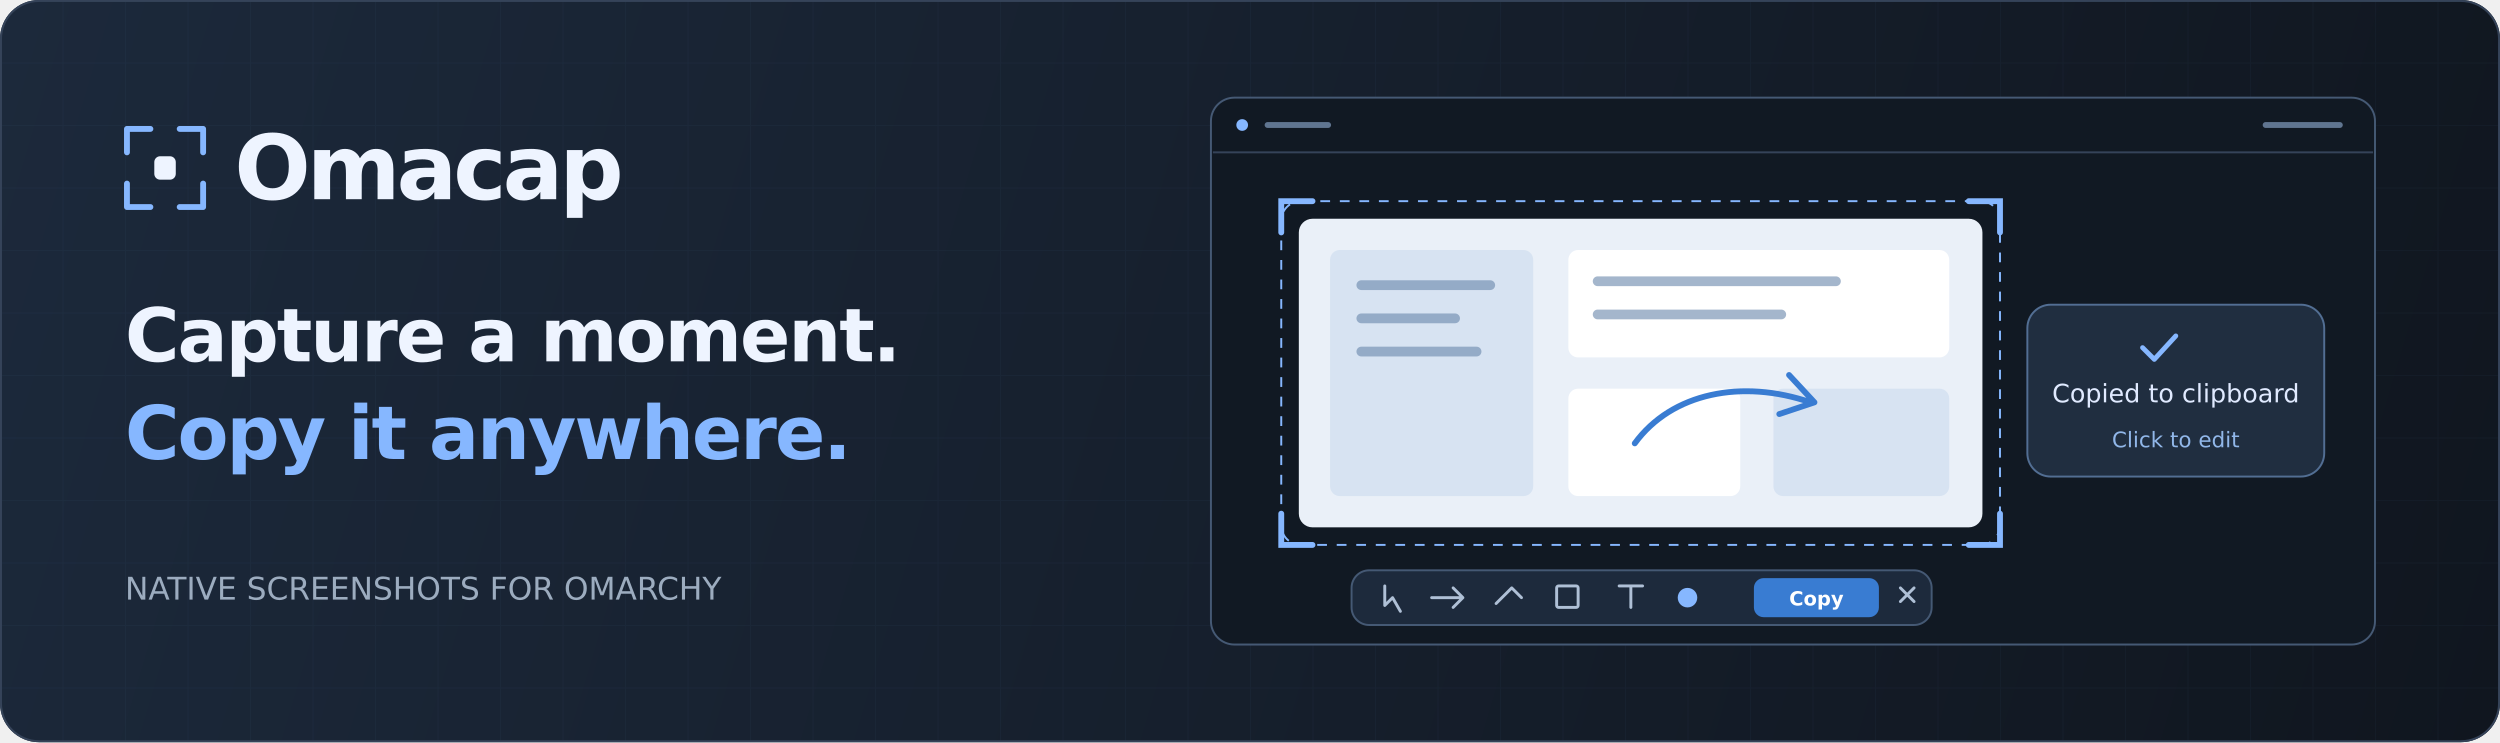
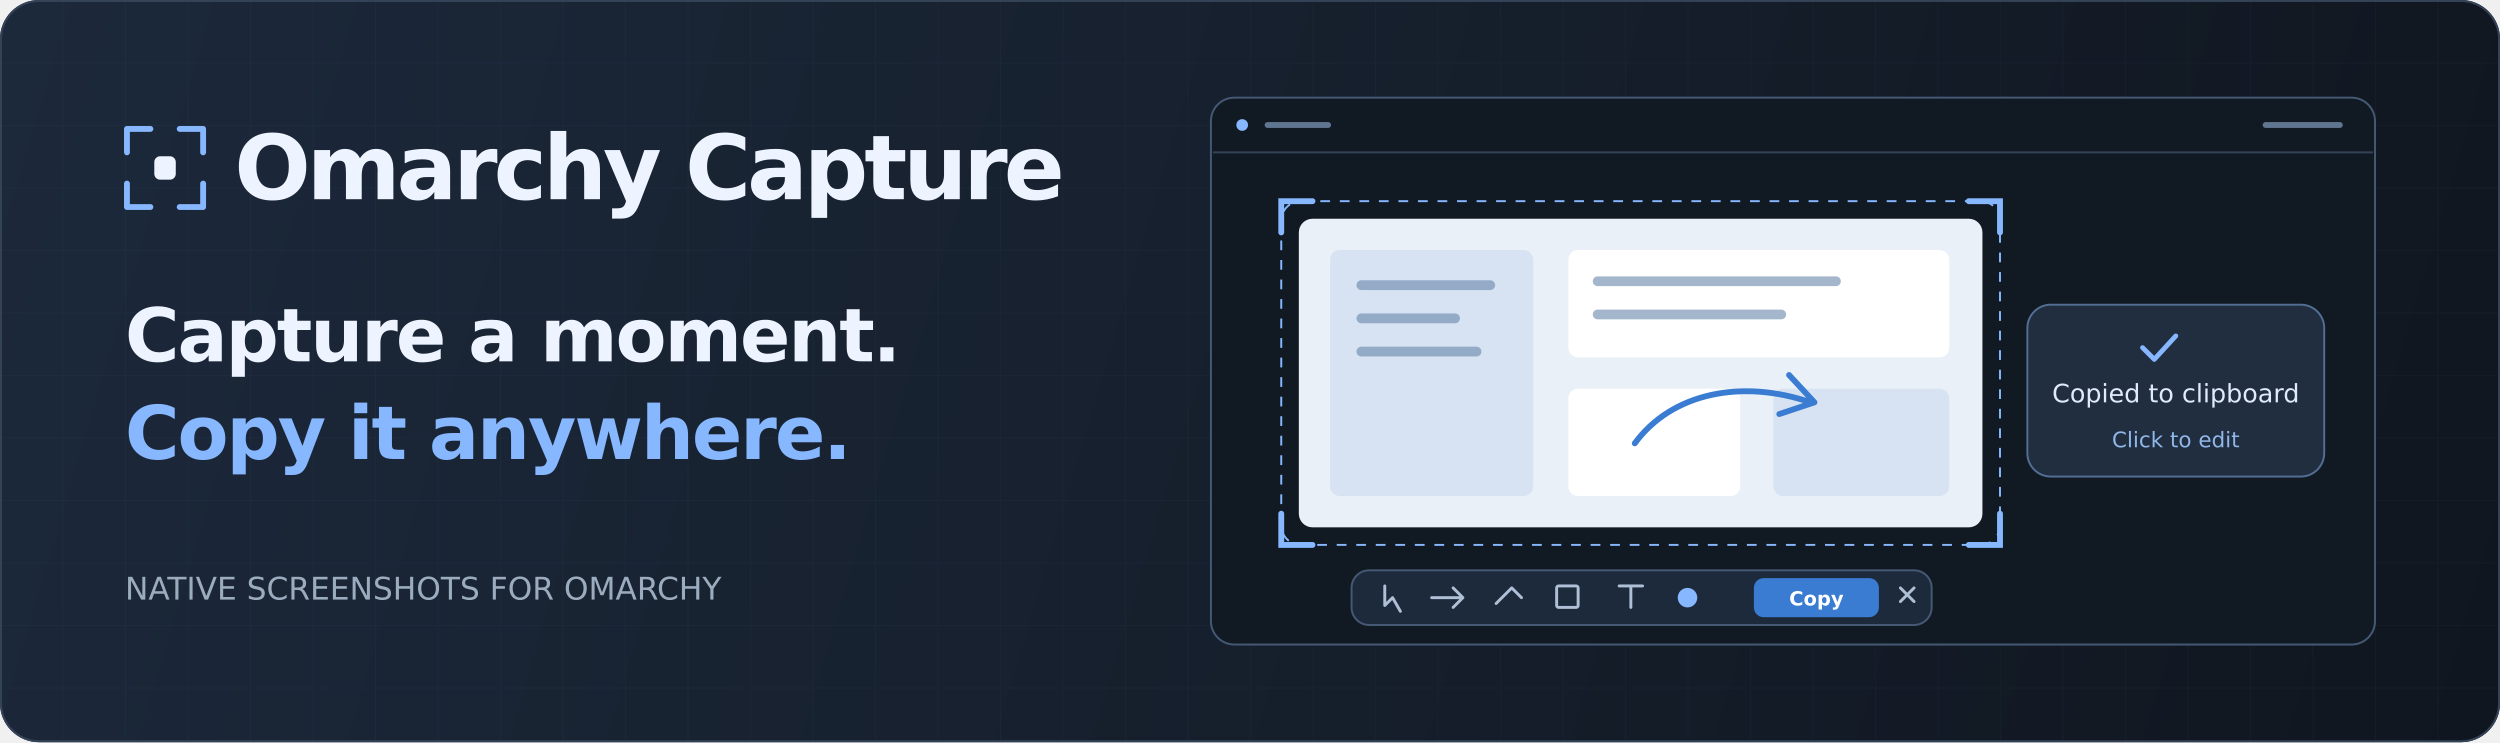
<svg xmlns="http://www.w3.org/2000/svg" width="1280" height="380" viewBox="0 0 1280 380" fill="none">
  <defs>
    <linearGradient id="bg" x1="0" y1="0" x2="1280" y2="380" gradientUnits="userSpaceOnUse">
      <stop stop-color="#1c293b" />
      <stop offset="1" stop-color="#10161f" />
    </linearGradient>
    <pattern id="grid" width="32" height="32" patternUnits="userSpaceOnUse">
      <path d="M32 0H0V32" stroke="#86b7ff" stroke-opacity=".035" />
    </pattern>
  </defs>
  <rect width="1280" height="380" rx="20" fill="url(#bg)" />
  <rect width="1280" height="380" rx="20" fill="url(#grid)" />
  <rect x=".5" y=".5" width="1279" height="379" rx="19.5" stroke="#354359" />
  <g stroke="#86b7ff" stroke-width="3" stroke-linecap="round" stroke-linejoin="round">
    <path d="M77 66H65V78M92 66H104V78M65 94V106H77M104 94V106H92" />
  </g>
  <rect x="79" y="80" width="11" height="12" rx="3" fill="#eef4ff" />
  <g font-family="DejaVu Sans, sans-serif">
-     <text x="120" y="102" fill="#eef4ff" font-size="46" font-weight="700" letter-spacing="-2">Omacap</text>
+     <text x="120" y="102" fill="#eef4ff" font-size="46" font-weight="700" letter-spacing="-2">Omarchy Capture</text>
    <text x="64" y="185" fill="#eef4ff" font-size="38" font-weight="700" letter-spacing="-1">Capture a moment.</text>
    <text x="64" y="235" fill="#86b7ff" font-size="38" font-weight="700" letter-spacing="-1">Copy it anywhere.</text>
    <text x="64" y="307" fill="#9cacbf" font-size="16">NATIVE SCREENSHOTS FOR OMARCHY</text>
  </g>
  <g transform="translate(620 50)">
    <rect width="596" height="280" rx="12" fill="#111923" stroke="#455974" />
    <path d="M1 28H595" stroke="#354359" />
    <circle cx="16" cy="14" r="3" fill="#86b7ff" />
    <path d="M29 14H60M540 14H578" stroke="#607590" stroke-width="3" stroke-linecap="round" />
    <rect x="45" y="62" width="350" height="158" rx="7" fill="#eaf0f8" />
    <rect x="61" y="78" width="104" height="126" rx="5" fill="#d7e3f2" />
    <path d="M77 96H143M77 113H125M77 130H136" stroke="#94abc7" stroke-width="5" stroke-linecap="round" />
    <rect x="183" y="78" width="195" height="55" rx="5" fill="white" />
    <path d="M198 94H320M198 111H292" stroke="#a4b6cc" stroke-width="5" stroke-linecap="round" />
    <rect x="183" y="149" width="88" height="55" rx="5" fill="white" />
    <rect x="288" y="149" width="90" height="55" rx="5" fill="#d7e3f2" />
    <rect x="36" y="53" width="368" height="176" rx="10" stroke="#86b7ff" stroke-dasharray="5 5" />
    <path d="M36 69V53H52M388 53H404V69M36 213V229H52M388 229H404V213" stroke="#86b7ff" stroke-width="3" stroke-linecap="round" />
    <path d="M217 177C236 151 272 144 307 156M296 142L309 156L291 162" stroke="#397cd2" stroke-width="3" stroke-linecap="round" stroke-linejoin="round" />
    <rect x="418" y="106" width="152" height="88" rx="12" fill="#202e40" stroke="#526e93" />
    <path d="M477 128L483 134L494 122" stroke="#86b7ff" stroke-width="2.5" stroke-linecap="round" stroke-linejoin="round" />
    <g font-family="DejaVu Sans, sans-serif" text-anchor="middle">
      <text x="494" y="156" font-size="13" fill="#e0eaff">Copied to clipboard</text>
      <text x="494" y="179" font-size="11" fill="#91b7e9">Click to edit</text>
    </g>
    <rect x="72" y="242" width="297" height="28" rx="9" fill="#1d2a3c" stroke="#455974" />
    <g stroke="#afc0d6" stroke-width="1.5" stroke-linecap="round" stroke-linejoin="round">
      <path d="M89 250V260L93 256L97 263M113 256H129M124 251L129 256L124 261M146 259L154 251L159 256" />
      <rect x="177" y="250" width="11" height="11" rx="1" />
      <path d="M209 250H221M215 250V261" />
      <circle cx="244" cy="256" r="5" fill="#86b7ff" stroke="none" />
    </g>
    <rect x="278" y="246" width="64" height="20" rx="5" fill="#397cd2" />
    <text x="310" y="260" text-anchor="middle" font-family="DejaVu Sans, sans-serif" font-size="10" font-weight="700" fill="white">Copy</text>
    <path d="M353 251L360 258M360 251L353 258" stroke="#afc0d6" stroke-width="1.5" stroke-linecap="round" />
  </g>
</svg>
